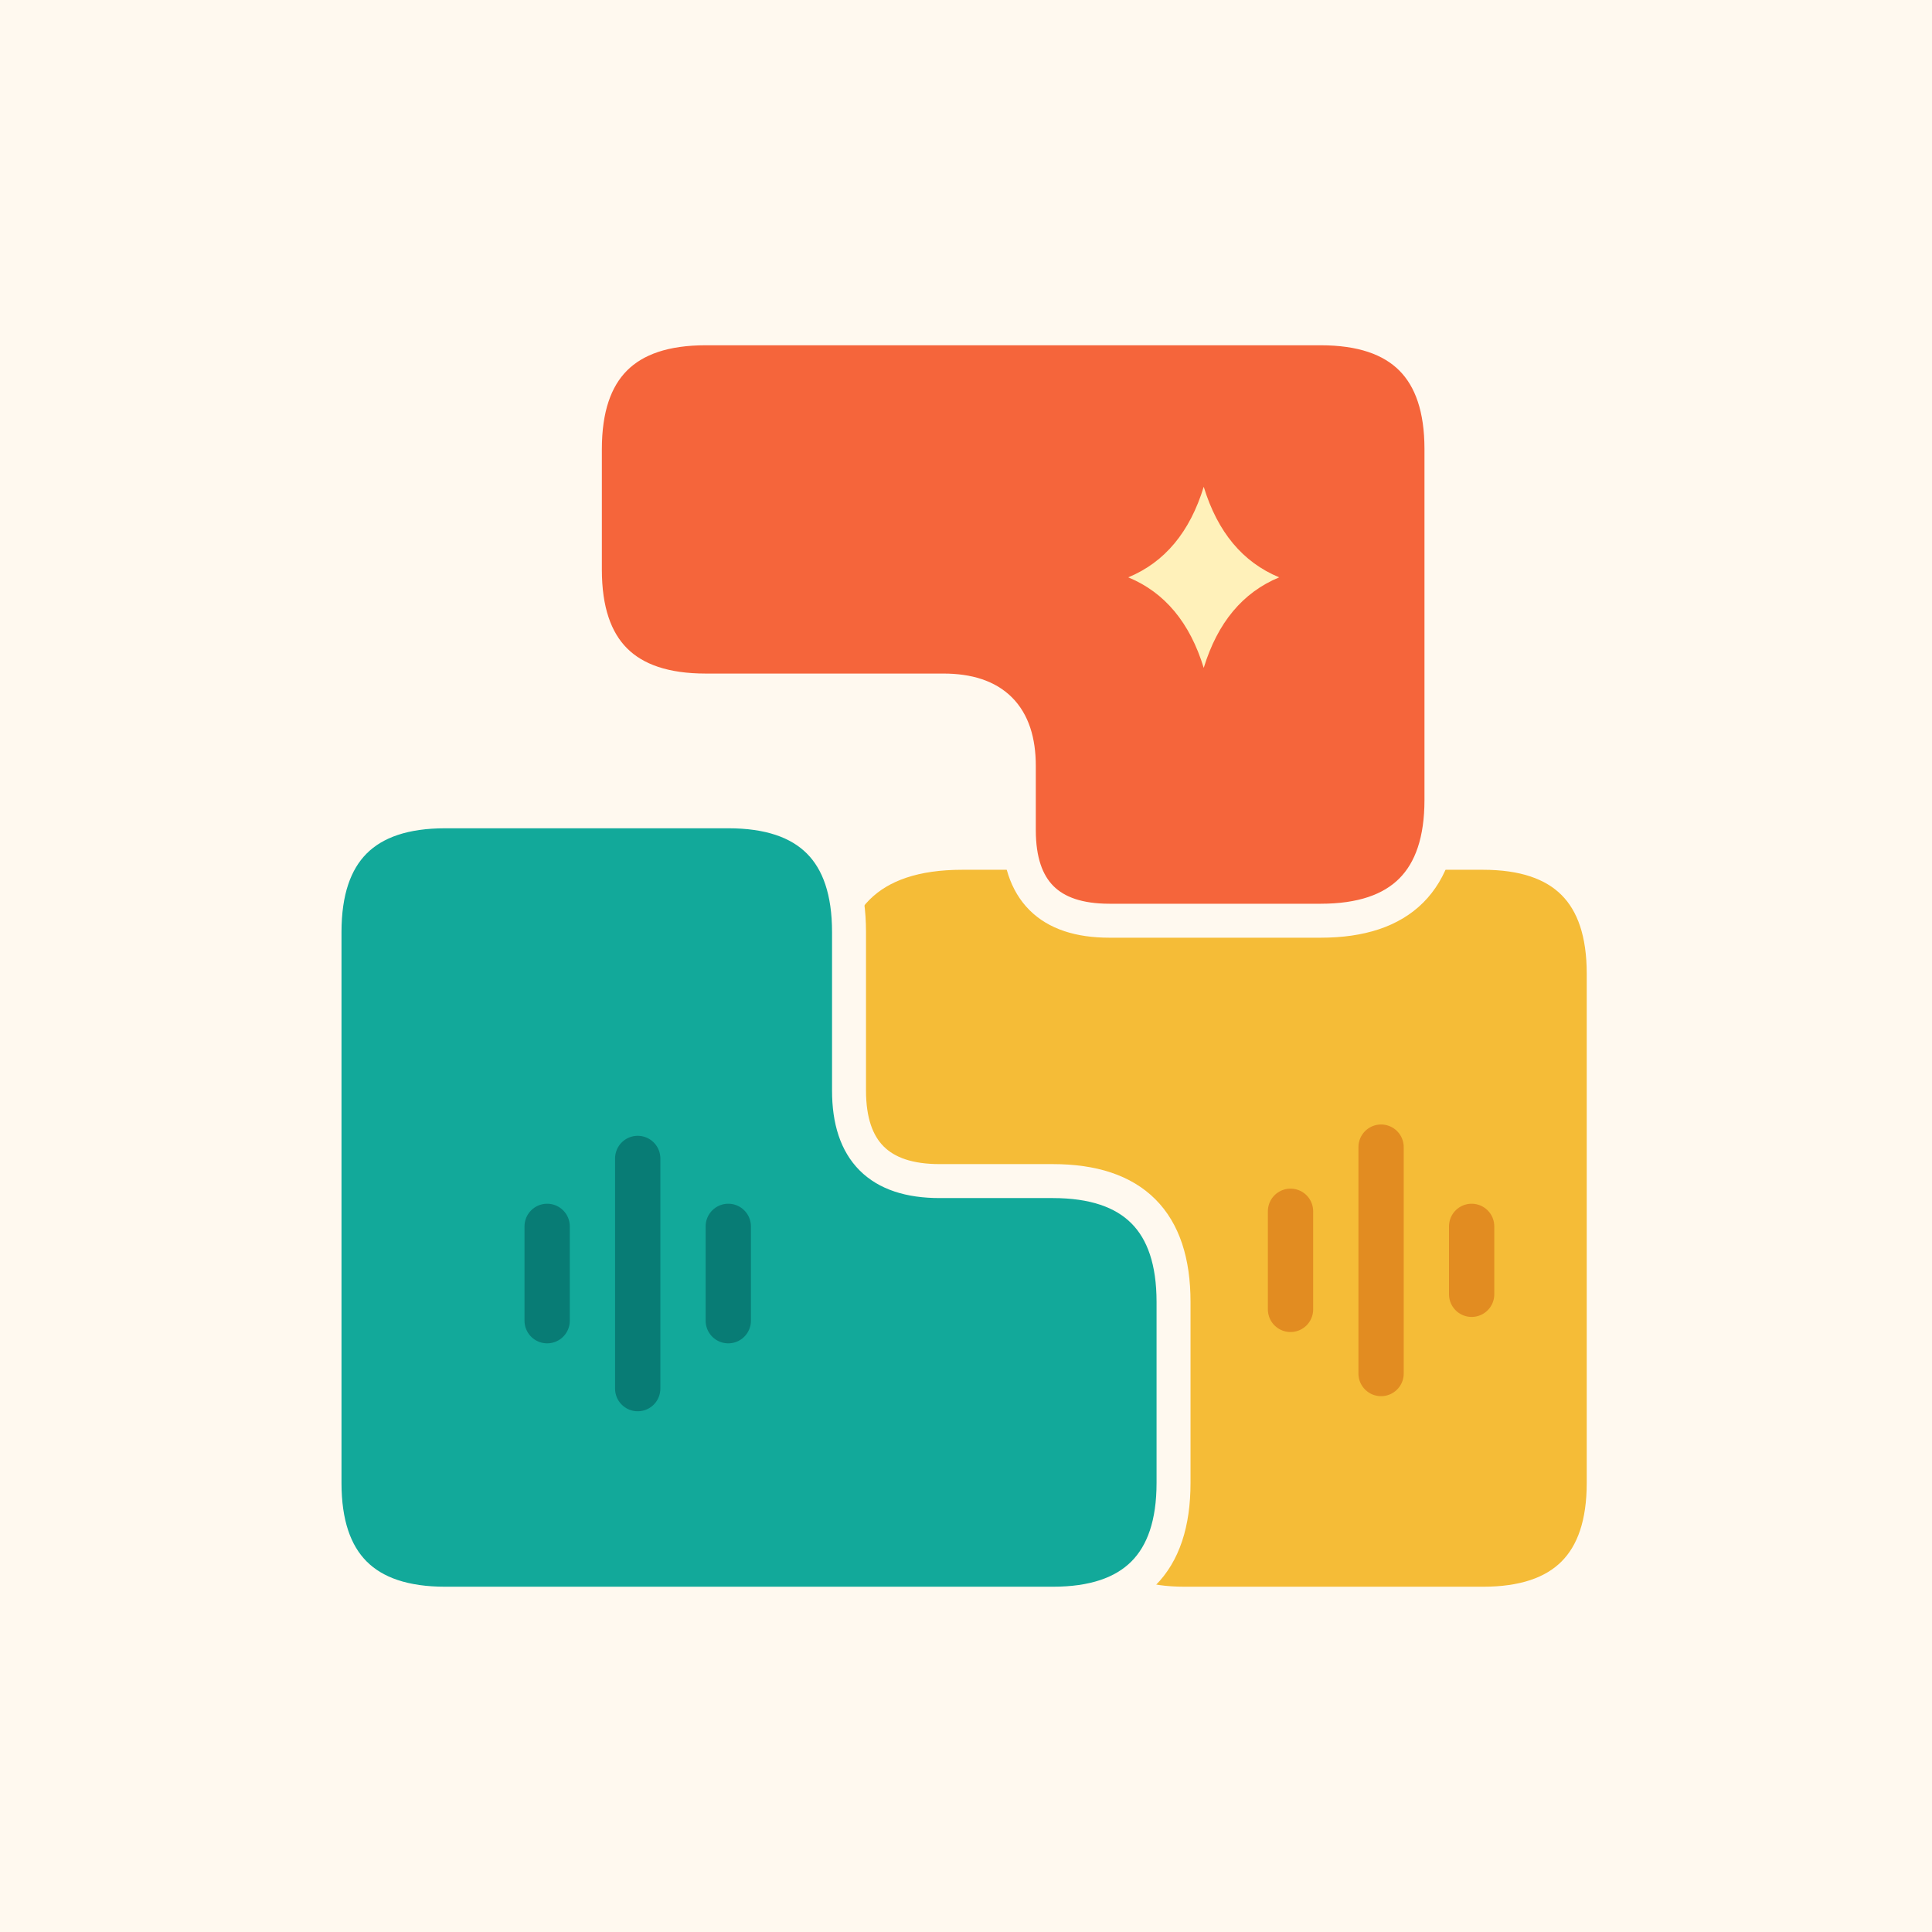
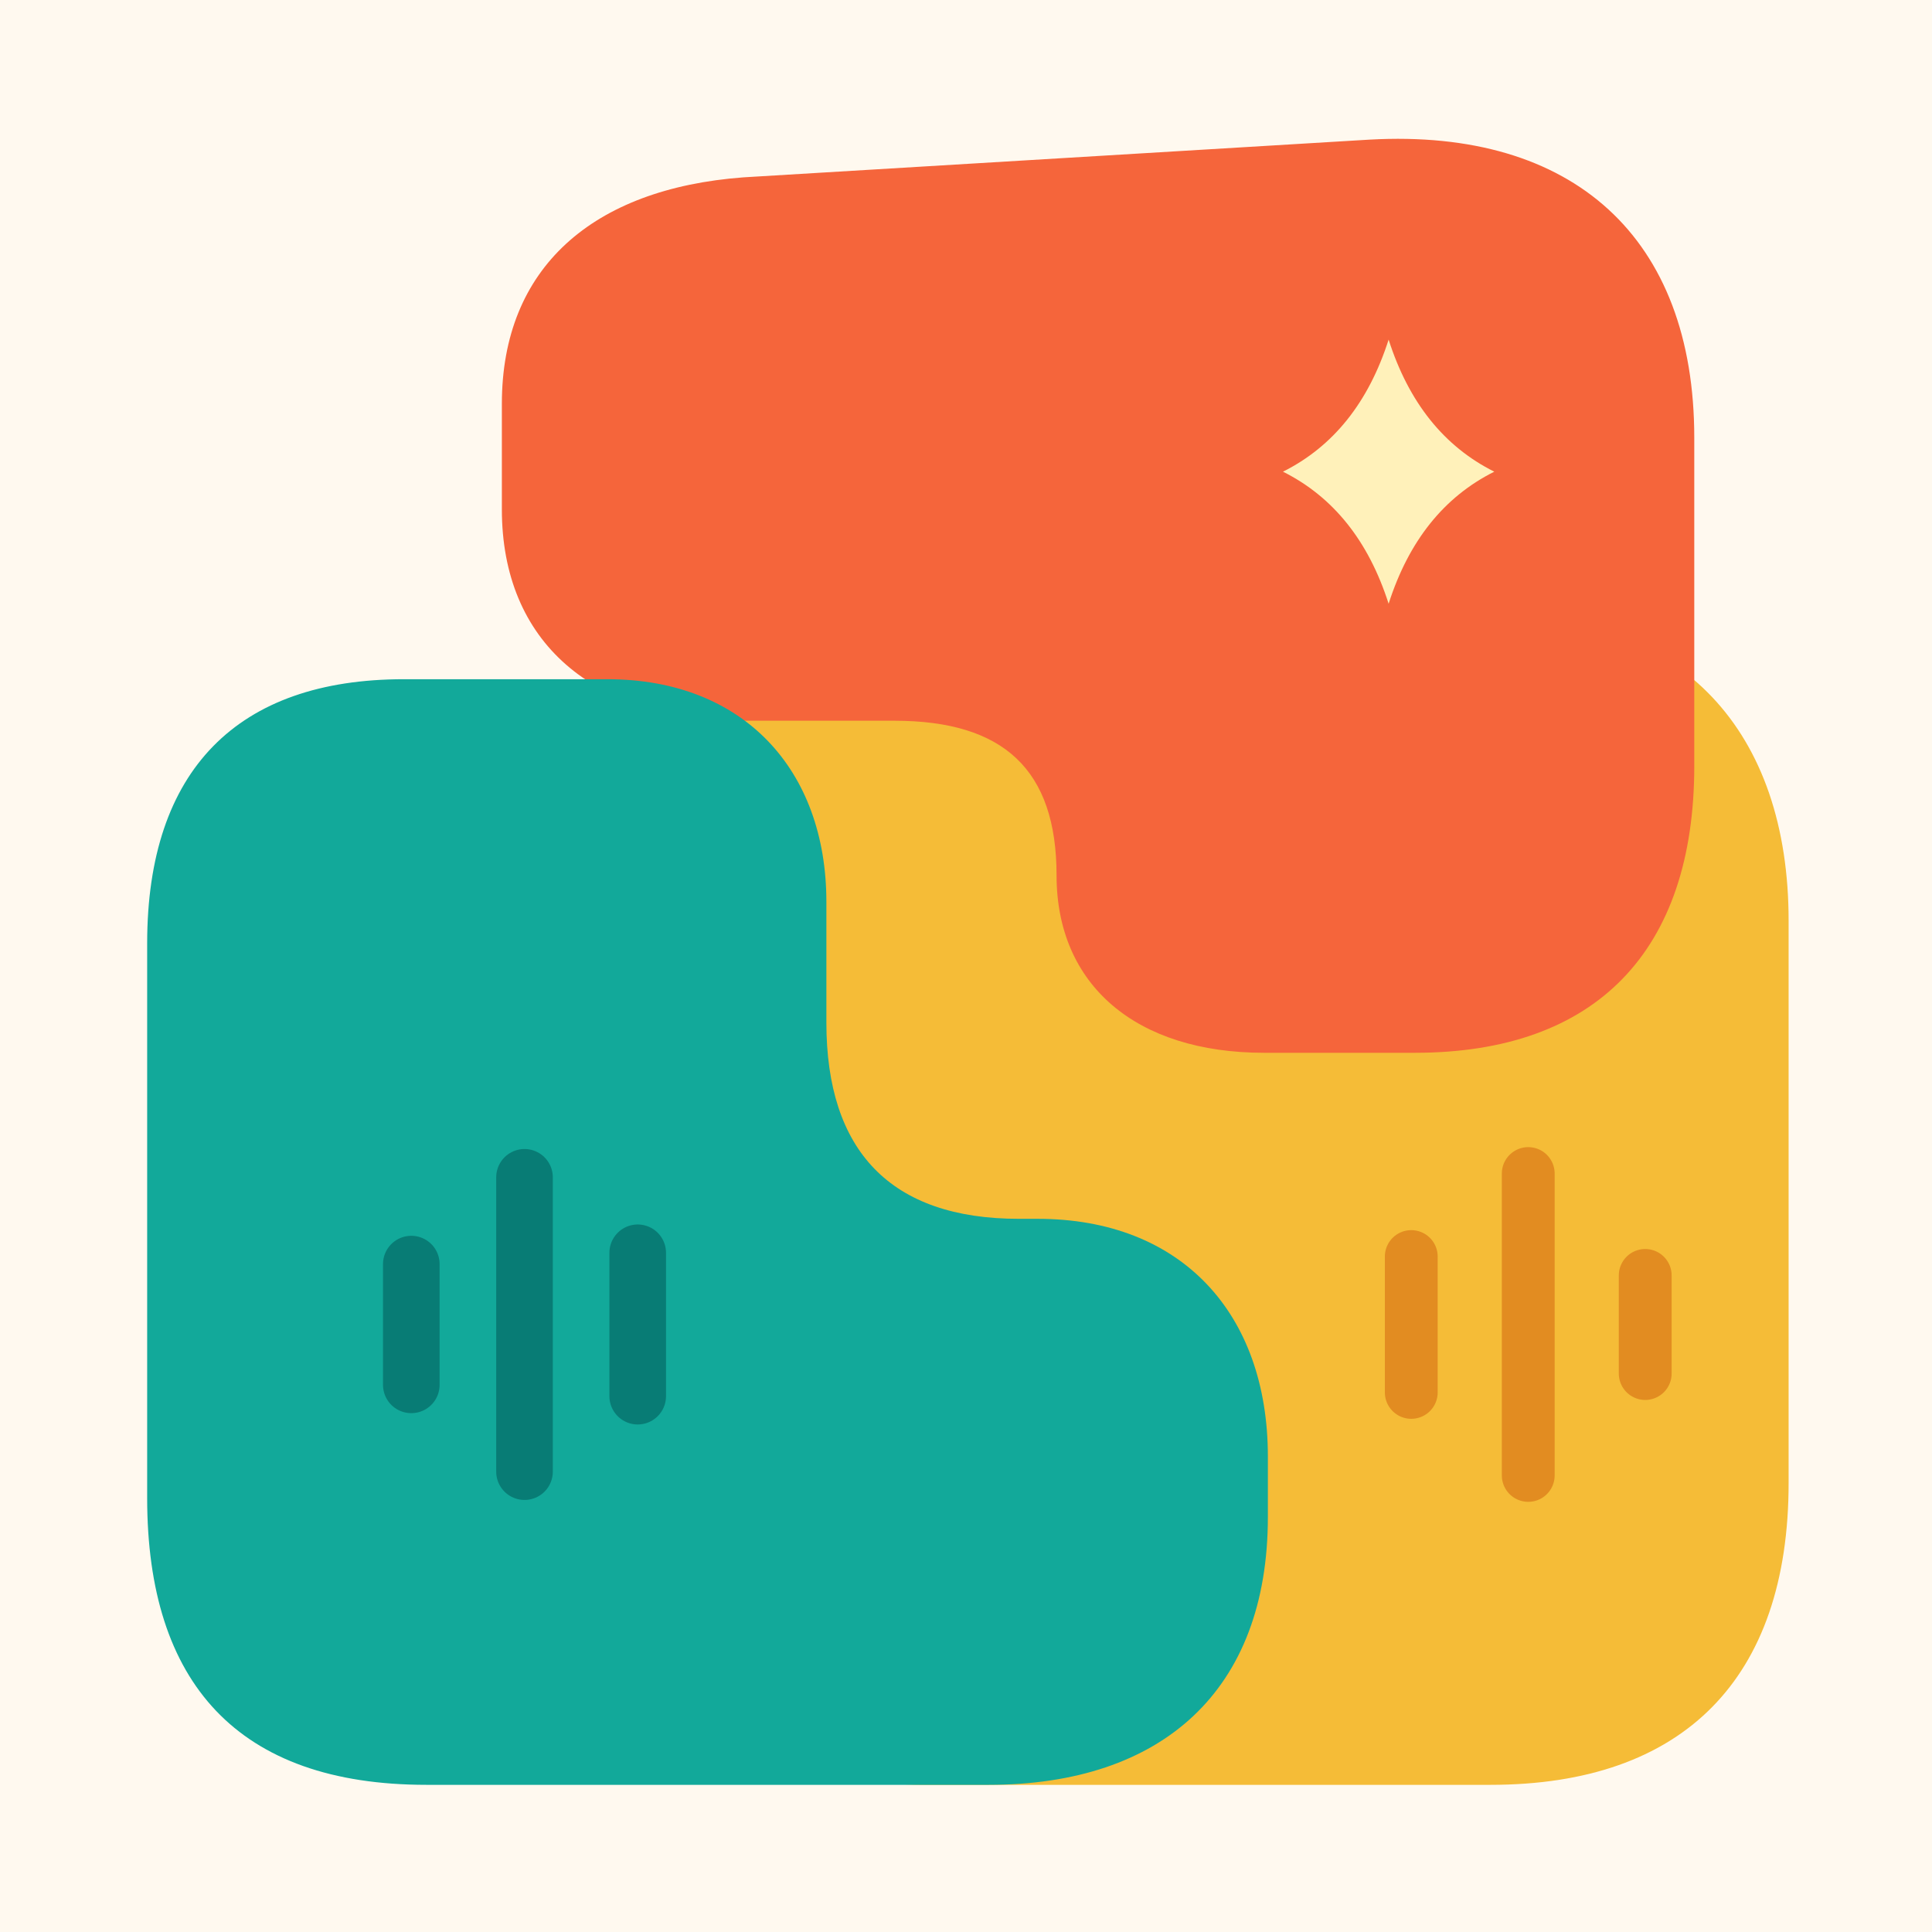
<svg xmlns="http://www.w3.org/2000/svg" width="1024" height="1024" viewBox="0 0 1024 1024">
  <rect width="1024" height="1024" fill="#FFF9EF" />
-   <g stroke="#FFF9EF" stroke-width="18" stroke-linejoin="round">
-     <path fill="#F5BC37" d="M510 452H786Q850 452 850 516V786Q850 850 786 850H628Q564 850 564 786V698Q564 650 516 650H484Q436 650 436 602V526Q436 452 510 452Z" />
-     <path fill="#F5653B" d="M374 174H700Q764 174 764 238V424Q764 488 700 488H588Q540 488 540 440V406Q540 366 500 366H374Q310 366 310 302V238Q310 174 374 174Z" />
-     <path fill="#12A99A" d="M236 430H386Q450 430 450 494V578Q450 626 498 626H558Q622 626 622 690V786Q622 850 558 850H236Q172 850 172 786V494Q172 430 236 430Z" />
+   <path fill="#F5BC37" d="M484 326H792C892 326 948 388 948 488V786C948 890 892 946 790 946H490C390 946 340 884 340 786V480C340 386 392 326 484 326Z" />
+   <path fill="#F5653B" d="M394 94L726 74C834 68 898 126 898 232V406C898 504 846 558 750 558H670C602 558 560 522 560 464C560 408 532 382 474 382H394C314 382 266 340 266 270V214C266 142 314 100 394 94Z" />
+   <path fill="#12A99A" d="M214 360H322C394 360 438 408 438 478V542C438 610 472 646 540 646H550C626 646 672 696 672 772V804C672 896 616 946 524 946H226C126 946 78 892 78 794V500C78 408 126 360 214 360Z" />
+   <path fill="#FFF1BA" d="M736 180Q752 230 792 250Q752 270 736 320Q720 270 680 250Q720 230 736 180Z" />
+   <g stroke="#087C75" stroke-width="30" stroke-linecap="round">
+     <path d="M218 670V734M278 624V780M338 664V740" />
  </g>
-   <path fill="#FFF1BA" d="M638 258Q649 294 678 306Q649 318 638 354Q627 318 598 306Q627 294 638 258Z" />
-   <g stroke="#087C75" stroke-width="24" stroke-linecap="round">
-     <path d="M290 650V700M338 614V736M386 650V700" />
-   </g>
-   <g stroke="#E28C21" stroke-width="24" stroke-linecap="round">
-     <path d="M684 642V694M732 608V728M780 650V686" />
+   <g stroke="#E28C21" stroke-width="28" stroke-linecap="round">
+     <path d="M748 666V738M810 622V782M872 676V728" />
  </g>
</svg>
